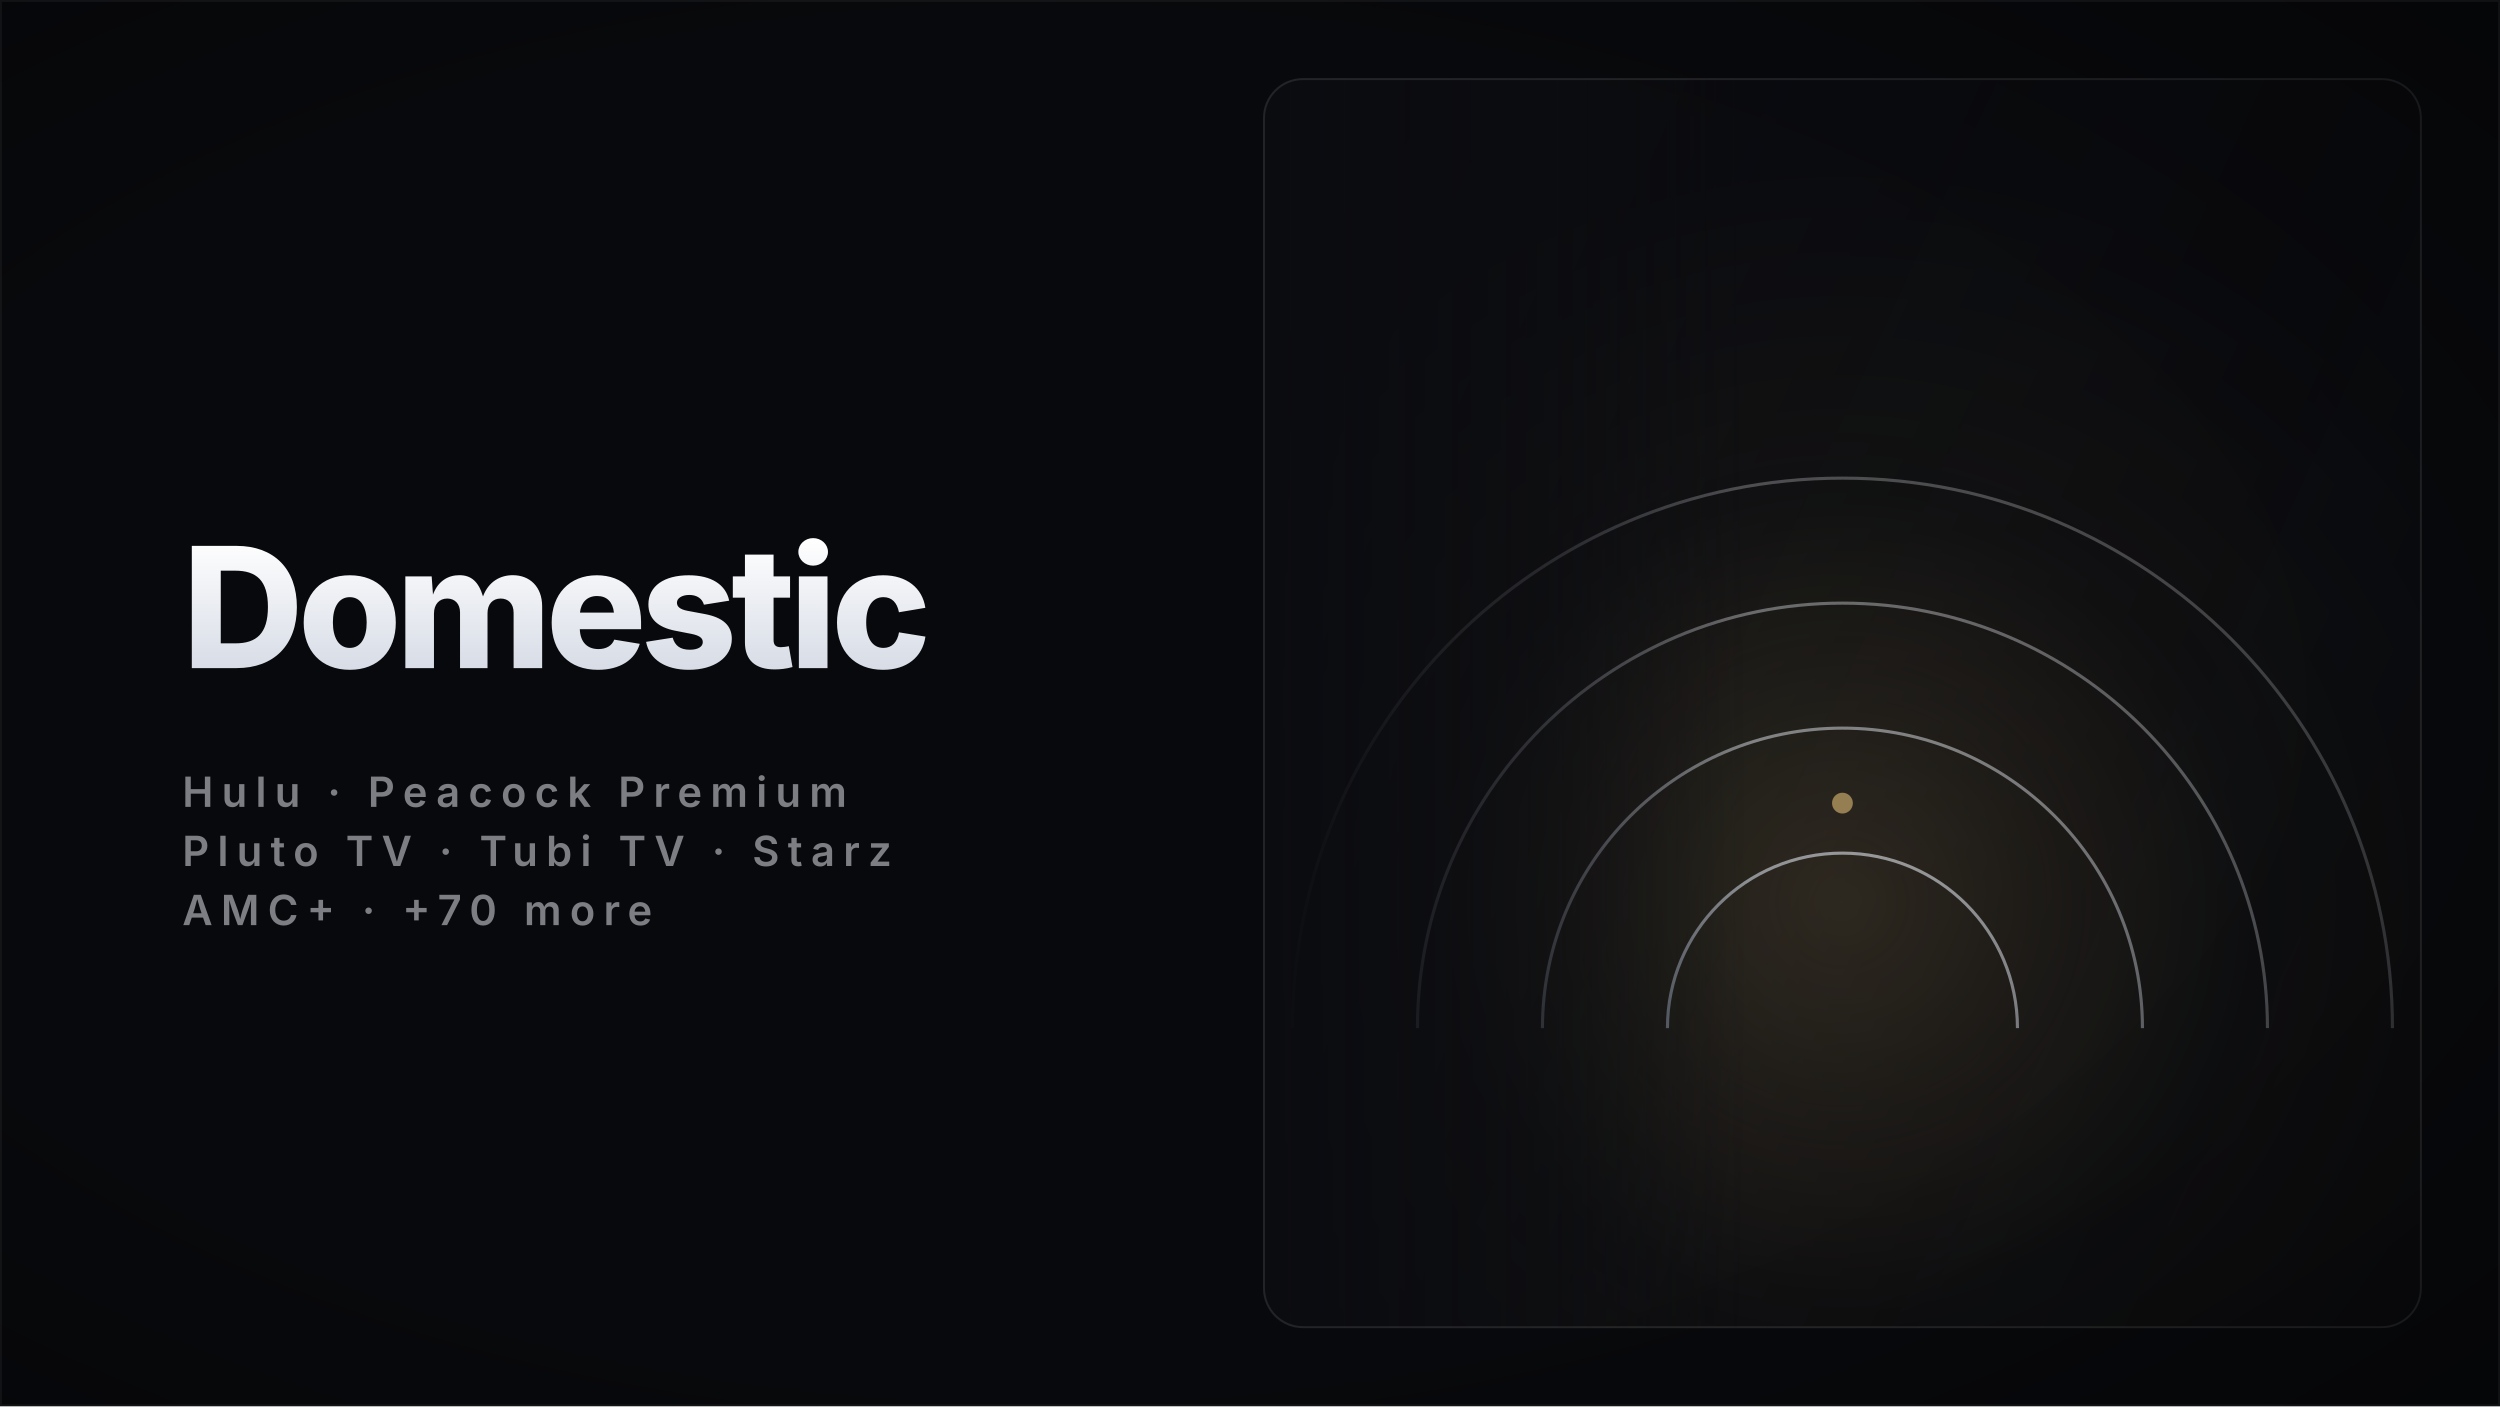
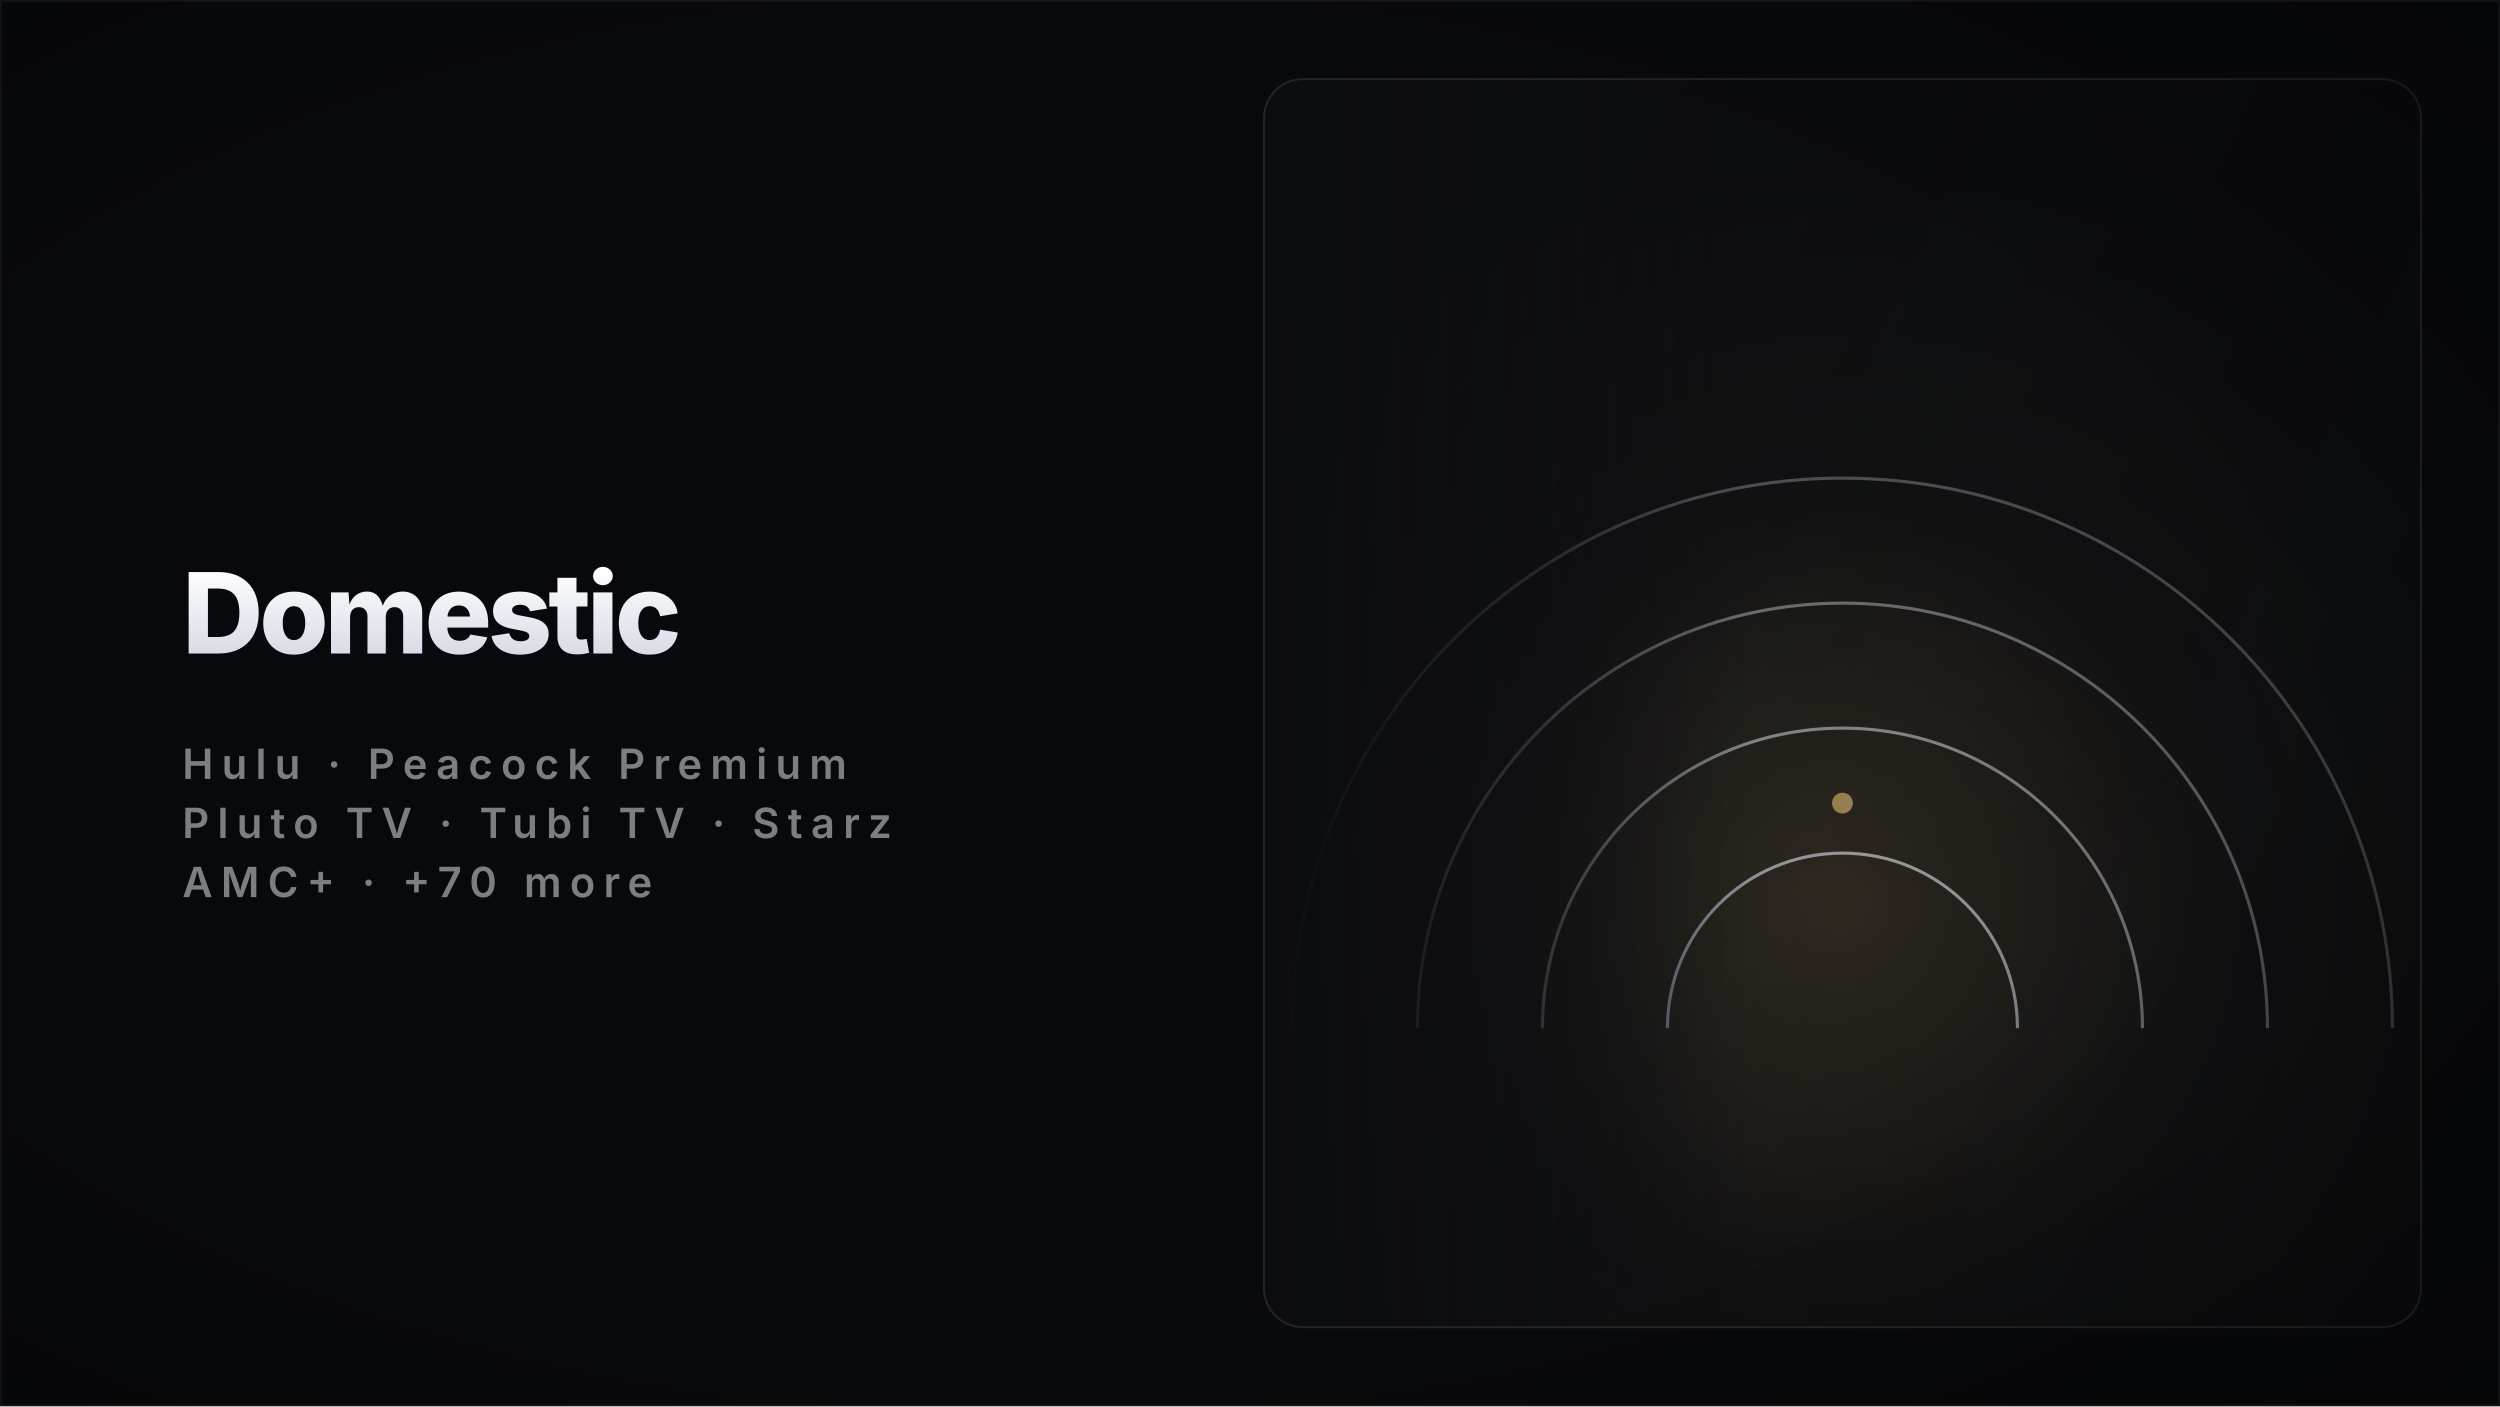
<svg xmlns="http://www.w3.org/2000/svg" width="1920" height="1080" viewBox="0 0 1920 1080" role="img" aria-label="Domestic — shows collection cover" shape-rendering="geometricPrecision" text-rendering="geometricPrecision">
  <defs>
    <linearGradient id="titleFill" x1="0" y1="0" x2="0" y2="1">
      <stop offset="0" stop-color="#FFFFFF" />
      <stop offset="1" stop-color="#D7DCE6" />
    </linearGradient>
    <linearGradient id="feather" x1="0" y1="0" x2="1" y2="0">
      <stop offset="0" stop-color="#0B0C10" stop-opacity="1" />
      <stop offset="0.6" stop-color="#0B0C10" stop-opacity="0.55" />
      <stop offset="1" stop-color="#0B0C10" stop-opacity="0" />
    </linearGradient>
    <linearGradient id="panelShade" x1="0" y1="0" x2="1" y2="0.5">
      <stop offset="0" stop-color="rgba(6,7,10,0)" />
      <stop offset="1" stop-color="rgba(6,7,10,0.42)" />
    </linearGradient>
    <radialGradient id="vignette" cx="0.42" cy="0.5" r="0.85">
      <stop offset="0.55" stop-color="rgba(0,0,0,0)" />
      <stop offset="1" stop-color="rgba(0,0,0,0.45)" />
    </radialGradient>
    <clipPath id="cardClip">
      <rect x="970" y="60" width="890" height="960" rx="30" />
    </clipPath>
    <linearGradient id="ivoryS" x1="0" y1="0" x2="1" y2="1">
      <stop offset="0" stop-color="#FFFFFF" />
      <stop offset="1" stop-color="#9AA2B4" />
    </linearGradient>
    <radialGradient id="glow" cx="0.5" cy="0.5" r="0.5">
      <stop offset="0" stop-color="#C8A96A" stop-opacity="0.26" />
      <stop offset="0.55" stop-color="#C8A96A" stop-opacity="0.05" />
      <stop offset="1" stop-color="#C8A96A" stop-opacity="0" />
    </radialGradient>
    <linearGradient id="beamG" x1="0" y1="0" x2="0" y2="1">
      <stop offset="0" stop-color="#FFFFFF" stop-opacity="0.34" />
      <stop offset="1" stop-color="#FFFFFF" stop-opacity="0" />
    </linearGradient>
    <linearGradient id="barG" x1="0" y1="1" x2="0" y2="0">
      <stop offset="0" stop-color="#3A3F4D" />
      <stop offset="0.6" stop-color="#C9CEDB" />
      <stop offset="1" stop-color="#FFFFFF" />
    </linearGradient>
    <linearGradient id="colG" x1="0" y1="1" x2="0" y2="0">
      <stop offset="0" stop-color="#4A5060" stop-opacity="0.85" />
      <stop offset="1" stop-color="#E8ECF4" />
    </linearGradient>
    <radialGradient id="disc" cx="0.38" cy="0.34" r="0.75">
      <stop offset="0" stop-color="#FFFFFF" stop-opacity="0.9" />
      <stop offset="1" stop-color="#C8A96A" stop-opacity="0.12" />
    </radialGradient>
    <style>
      .glow { animation: glowPulse 11s ease-in-out infinite; }
      @keyframes glowPulse { 0%,100% { opacity: 0.68; } 50% { opacity: 1; } }
      @media (prefers-reduced-motion: reduce) { .glow { animation: none; } }
    </style>
  </defs>
  <rect x="0" y="0" width="1920" height="1080" fill="#08090C" />
  <rect x="970" y="60" width="890" height="960" rx="30" fill="#0B0C10" />
  <g clip-path="url(#cardClip)">
    <g transform="translate(2830 0) scale(-1 1)">
      <circle cx="1415" cy="693.6" r="576" fill="url(#glow)" class="glow" />
      <path d="M 1280.6 789.6 A 134.4 134.4 0 0 1 1549.4 789.6" fill="none" stroke="url(#ivoryS)" stroke-width="2.4" opacity="0.85" />
      <path d="M 1184.6 789.6 A 230.4 230.4 0 0 1 1645.4 789.6" fill="none" stroke="url(#ivoryS)" stroke-width="2.4" opacity="0.69" />
      <path d="M 1088.6 789.6 A 326.4 326.4 0 0 1 1741.4 789.6" fill="none" stroke="url(#ivoryS)" stroke-width="2.4" opacity="0.53" />
      <path d="M 992.6 789.6 A 422.4 422.4 0 0 1 1837.4 789.6" fill="none" stroke="url(#ivoryS)" stroke-width="2.4" opacity="0.37" />
      <line x1="1415" y1="789.6" x2="1415" y2="636" stroke="url(#ivoryS)" stroke-width="3" />
      <circle cx="1415" cy="616.8" r="8" fill="#C8A96A" />
      <line x1="1076.8" y1="789.6" x2="1753.2" y2="789.6" stroke="url(#ivoryS)" stroke-width="2" opacity="0.45" />
    </g>
    <rect x="970" y="60" width="890" height="960" fill="url(#panelShade)" />
    <rect x="970" y="60" width="373.8" height="960" fill="url(#feather)" />
  </g>
  <rect x="970.75" y="60.75" width="888.5" height="958.5" rx="30" fill="none" stroke="rgba(255,255,255,0.10)" stroke-width="1.5" />
  <rect x="0" y="0" width="1920" height="1080" fill="url(#vignette)" />
  <g>
-     <text x="140" y="513.1" font-family="Inter" font-size="129" font-weight="800" letter-spacing="-4.52" fill="url(#titleFill)">Domestic</text>
-     <text x="140" y="619.7" font-family="Inter" font-size="32" font-weight="600" letter-spacing="6.40" fill="rgba(231,235,243,0.52)">Hulu  ·  Peacock Premium</text>
-     <text x="140" y="665.1" font-family="Inter" font-size="32" font-weight="600" letter-spacing="6.40" fill="rgba(231,235,243,0.52)">Pluto TV  ·  Tubi TV  ·  Starz</text>
-     <text x="140" y="710.5" font-family="Inter" font-size="32" font-weight="600" letter-spacing="6.40" fill="rgba(231,235,243,0.52)">AMC+  ·  +70 more</text>
+     <text x="140" y="501.9" font-family="Inter" font-size="86" font-weight="800" letter-spacing="-3.01" fill="url(#titleFill)">Domestic</text>
+     <text x="140" y="598.2" font-family="Inter" font-size="32" font-weight="600" letter-spacing="6.40" fill="rgba(231,235,243,0.52)">Hulu  ·  Peacock Premium</text>
+     <text x="140" y="643.6" font-family="Inter" font-size="32" font-weight="600" letter-spacing="6.40" fill="rgba(231,235,243,0.52)">Pluto TV  ·  Tubi TV  ·  Starz</text>
+     <text x="140" y="689" font-family="Inter" font-size="32" font-weight="600" letter-spacing="6.40" fill="rgba(231,235,243,0.52)">AMC+  ·  +70 more</text>
  </g>
  <rect x="0.75" y="0.75" width="1918.5" height="1078.5" fill="none" stroke="rgba(255,255,255,0.05)" stroke-width="1.5" />
</svg>
